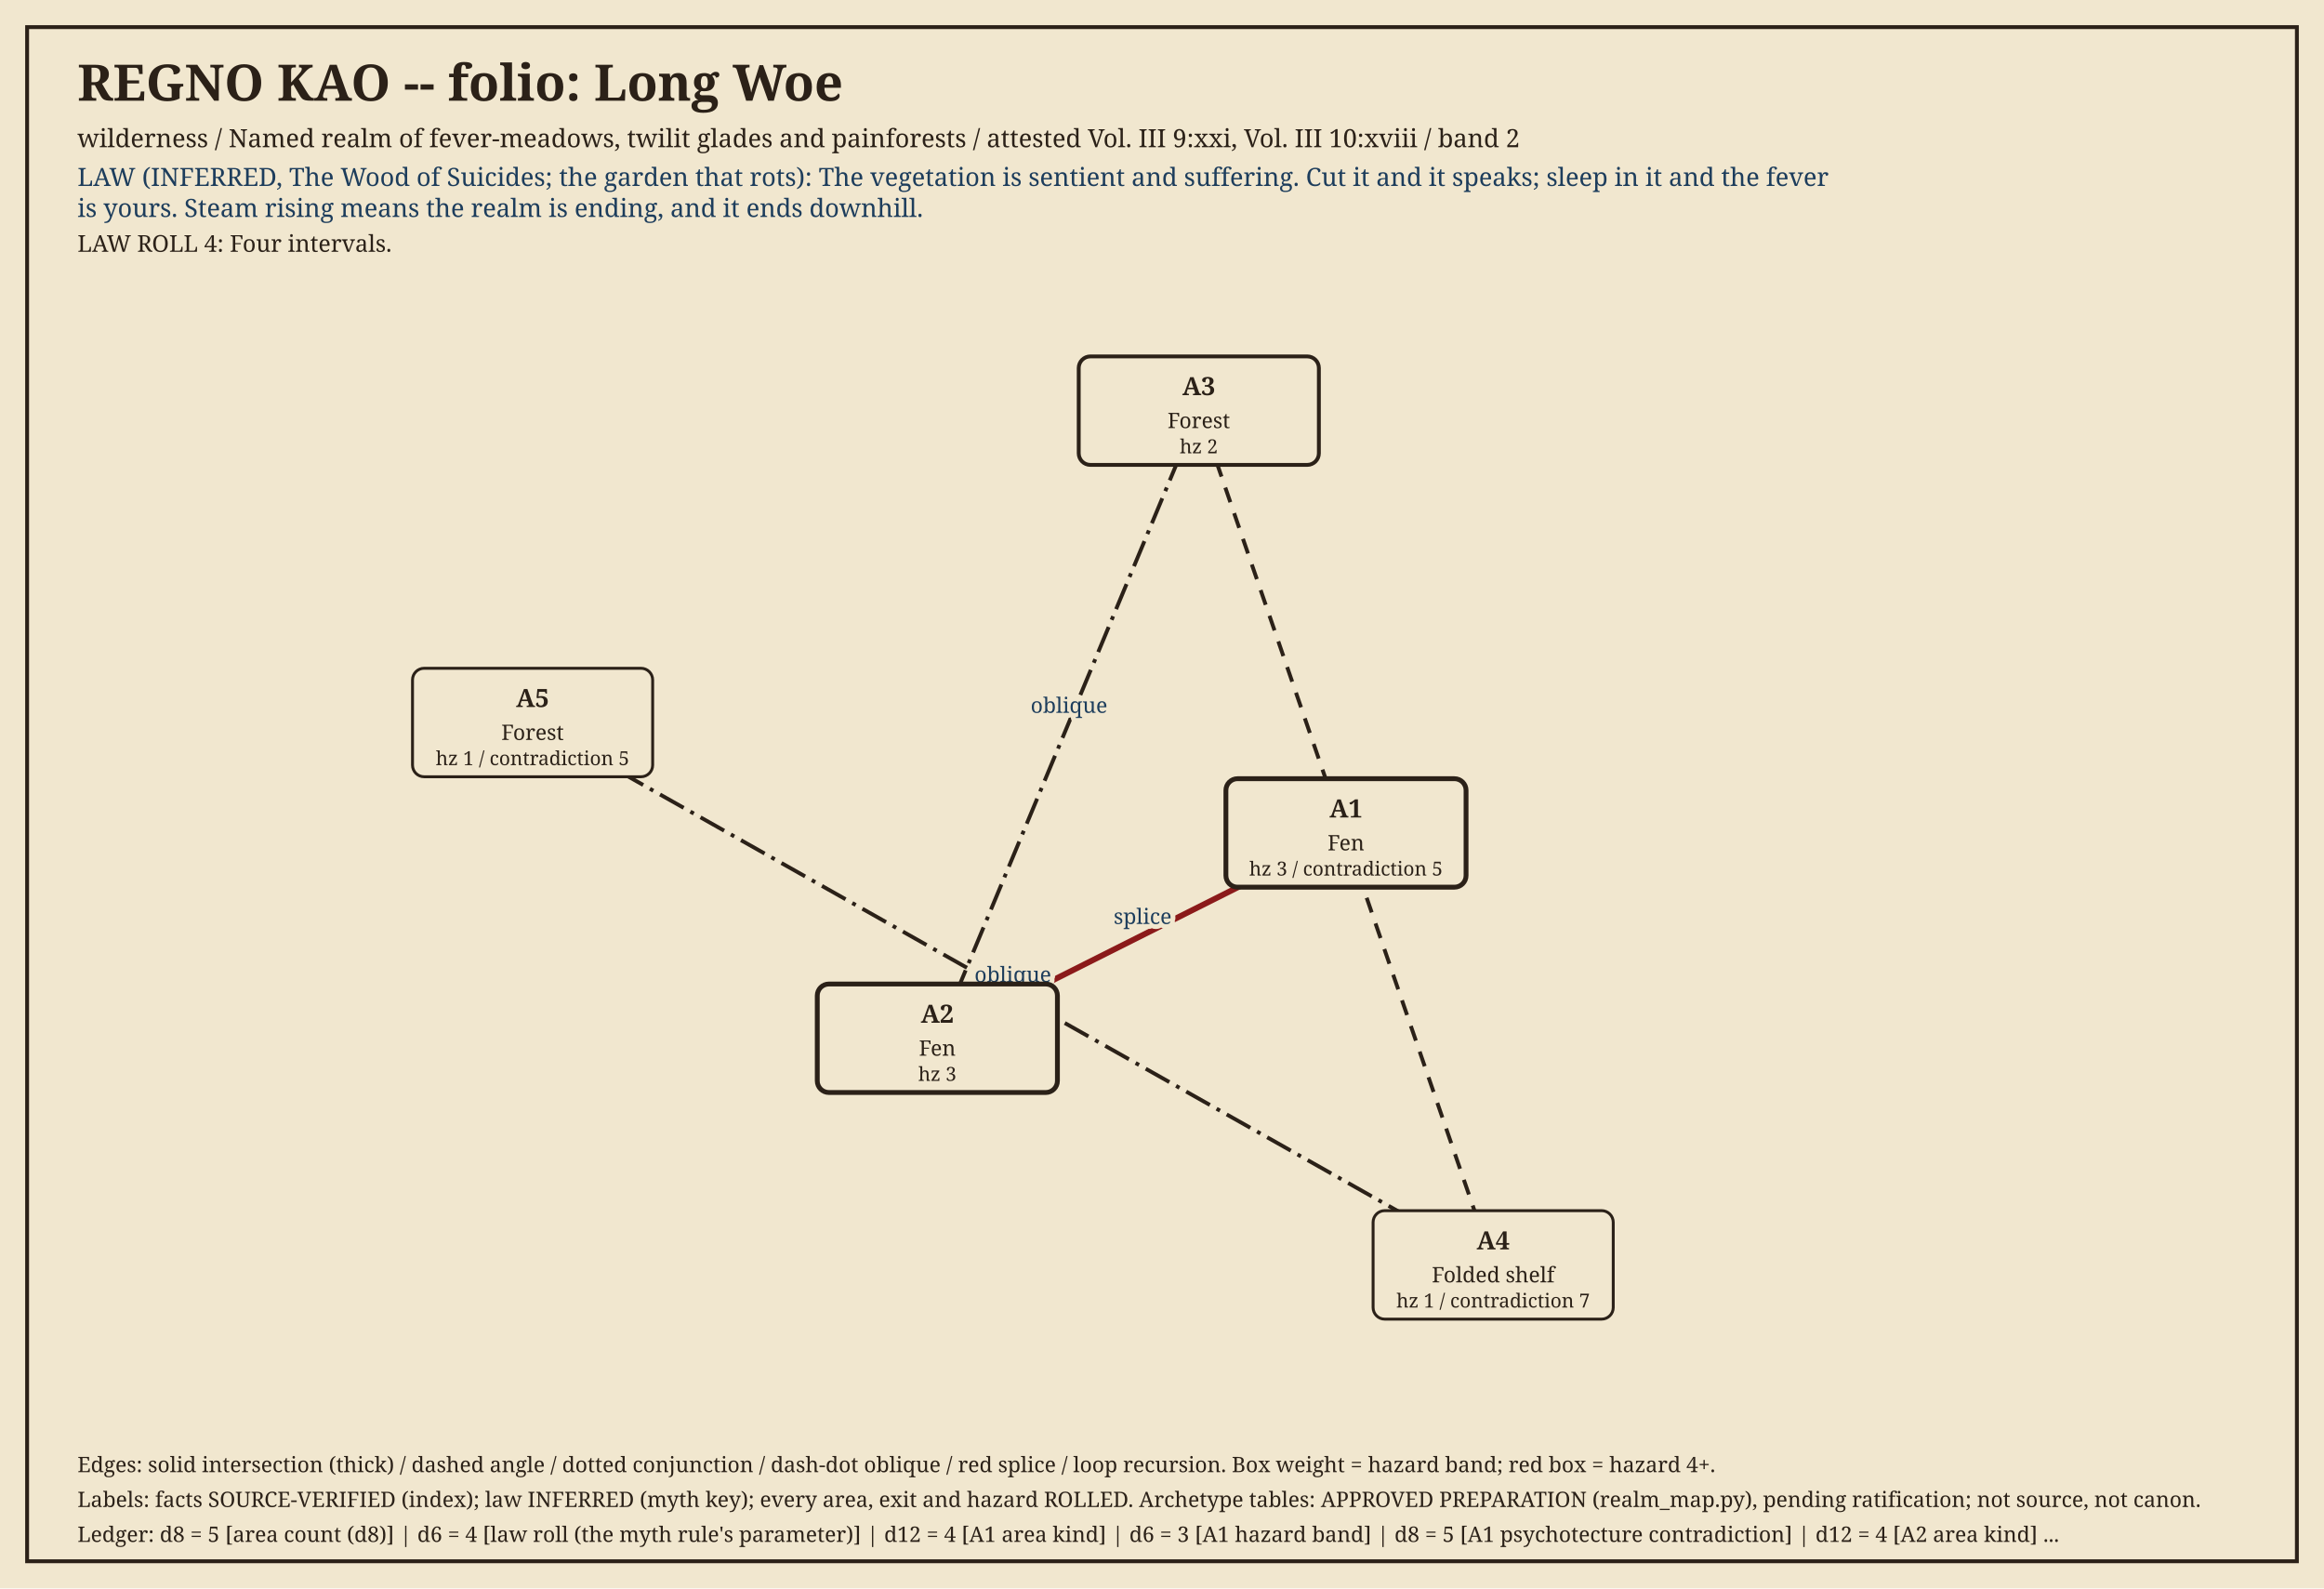
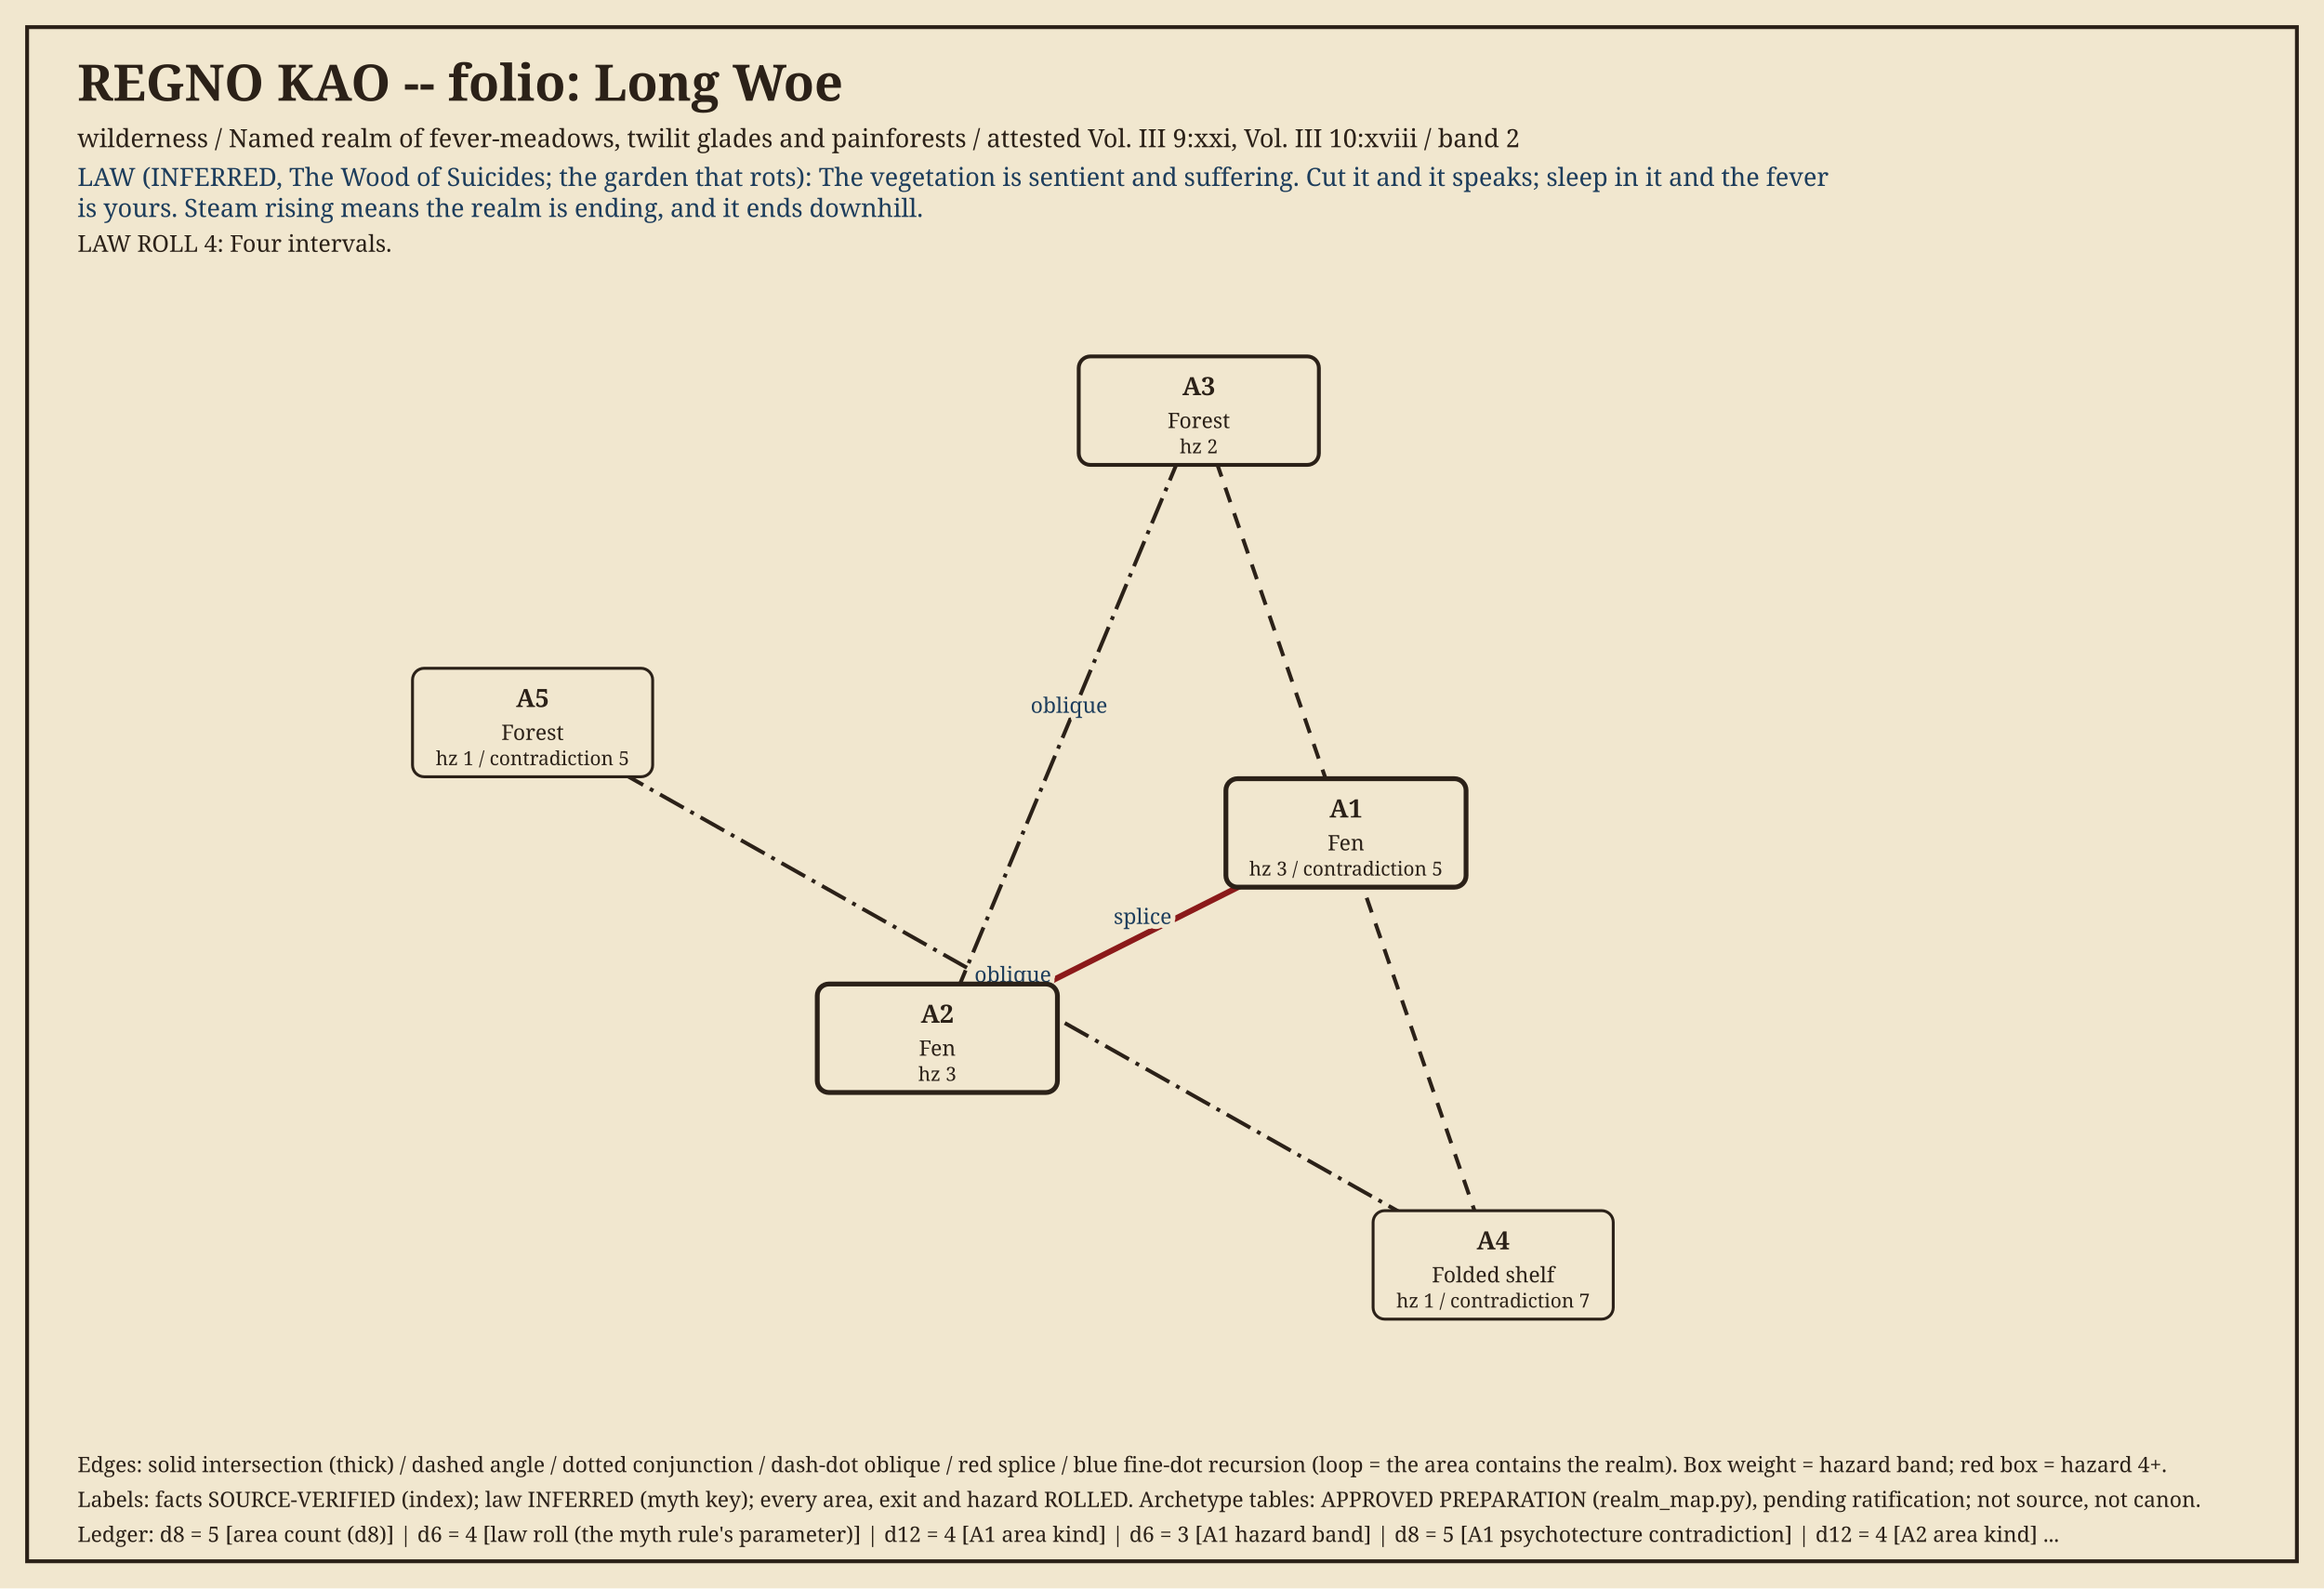
<svg xmlns="http://www.w3.org/2000/svg" width="1200" height="820" viewBox="0 0 1200 820" font-family="Georgia, serif" fill="#2b2118">
  <rect width="1200" height="820" fill="#f1e7cf" />
  <rect x="14" y="14" width="1172" height="792" fill="none" stroke="#2b2118" stroke-width="2" />
  <text x="40" y="52" font-size="26" font-weight="bold">REGNO KAO -- folio: Long Woe</text>
  <text x="40" y="76" font-size="13">wilderness / Named realm of fever-meadows, twilit glades and painforests / attested Vol. III 9:xxi, Vol. III 10:xviii / band 2</text>
  <text x="40" y="96" font-size="13" fill="#1d3d5c">LAW (INFERRED, The Wood of Suicides; the garden that rots): The vegetation is sentient and suffering. Cut it and it speaks; sleep in it and the fever</text>
  <text x="40" y="112" font-size="13" fill="#1d3d5c">is yours. Steam rising means the realm is ending, and it ends downhill.</text>
  <text x="40" y="130" font-size="12">LAW ROLL 4: Four intervals.</text>
  <line x1="695" y1="430" x2="484" y2="536" stroke="#8b1a1a" stroke-width="3" />
  <text x="590" y="477" font-size="11" text-anchor="middle" fill="#1d3d5c" paint-order="stroke" stroke="#f1e7cf" stroke-width="5" stroke-linejoin="round">splice</text>
  <line x1="484" y1="536" x2="619" y2="212" stroke="#2b2118" stroke-width="2" stroke-dasharray="14 4 2 4" />
  <text x="552" y="368" font-size="11" text-anchor="middle" fill="#1d3d5c" paint-order="stroke" stroke="#f1e7cf" stroke-width="5" stroke-linejoin="round">oblique</text>
  <line x1="619" y1="212" x2="771" y2="653" stroke="#2b2118" stroke-width="2" stroke-dasharray="8 6" />
  <text x="695" y="426" font-size="11" text-anchor="middle" fill="#1d3d5c" paint-order="stroke" stroke="#f1e7cf" stroke-width="5" stroke-linejoin="round">angle</text>
  <line x1="771" y1="653" x2="275" y2="373" stroke="#2b2118" stroke-width="2" stroke-dasharray="14 4 2 4" />
  <text x="523" y="507" font-size="11" text-anchor="middle" fill="#1d3d5c" paint-order="stroke" stroke="#f1e7cf" stroke-width="5" stroke-linejoin="round">oblique</text>
  <rect x="633" y="402" width="124" height="56" rx="6" fill="#f1e7cf" stroke="#2b2118" stroke-width="2.5" />
  <text x="695" y="422" font-size="13" font-weight="bold" text-anchor="middle">A1</text>
  <text x="695" y="439" font-size="11" text-anchor="middle">Fen</text>
  <text x="695" y="452" font-size="10" text-anchor="middle">hz 3 / contradiction 5</text>
  <rect x="422" y="508" width="124" height="56" rx="6" fill="#f1e7cf" stroke="#2b2118" stroke-width="2.5" />
  <text x="484" y="528" font-size="13" font-weight="bold" text-anchor="middle">A2</text>
  <text x="484" y="545" font-size="11" text-anchor="middle">Fen</text>
  <text x="484" y="558" font-size="10" text-anchor="middle">hz 3</text>
  <rect x="557" y="184" width="124" height="56" rx="6" fill="#f1e7cf" stroke="#2b2118" stroke-width="2.0" />
  <text x="619" y="204" font-size="13" font-weight="bold" text-anchor="middle">A3</text>
  <text x="619" y="221" font-size="11" text-anchor="middle">Forest</text>
  <text x="619" y="234" font-size="10" text-anchor="middle">hz 2</text>
  <rect x="709" y="625" width="124" height="56" rx="6" fill="#f1e7cf" stroke="#2b2118" stroke-width="1.5" />
  <text x="771" y="645" font-size="13" font-weight="bold" text-anchor="middle">A4</text>
  <text x="771" y="662" font-size="11" text-anchor="middle">Folded shelf</text>
  <text x="771" y="675" font-size="10" text-anchor="middle">hz 1 / contradiction 7</text>
  <rect x="213" y="345" width="124" height="56" rx="6" fill="#f1e7cf" stroke="#2b2118" stroke-width="1.5" />
  <text x="275" y="365" font-size="13" font-weight="bold" text-anchor="middle">A5</text>
  <text x="275" y="382" font-size="11" text-anchor="middle">Forest</text>
  <text x="275" y="395" font-size="10" text-anchor="middle">hz 1 / contradiction 5</text>
-   <text x="40" y="760" font-size="11">Edges: solid intersection (thick) / dashed angle / dotted conjunction / dash-dot oblique / red splice / loop recursion. Box weight = hazard band; red box = hazard 4+.</text>
+   <text x="40" y="760" font-size="11">Edges: solid intersection (thick) / dashed angle / dotted conjunction / dash-dot oblique / red splice / blue fine-dot recursion (loop = the area contains the realm). Box weight = hazard band; red box = hazard 4+.</text>
  <text x="40" y="778" font-size="11">Labels: facts SOURCE-VERIFIED (index); law INFERRED (myth key); every area, exit and hazard ROLLED. Archetype tables: APPROVED PREPARATION (realm_map.py), pending ratification; not source, not canon.</text>
  <text x="40" y="796" font-size="11">Ledger: d8 = 5  [area count (d8)] | d6 = 4  [law roll (the myth rule's parameter)] | d12 = 4  [A1 area kind] | d6 = 3  [A1 hazard band] | d8 = 5  [A1 psychotecture contradiction] | d12 = 4  [A2 area kind] ...</text>
</svg>
